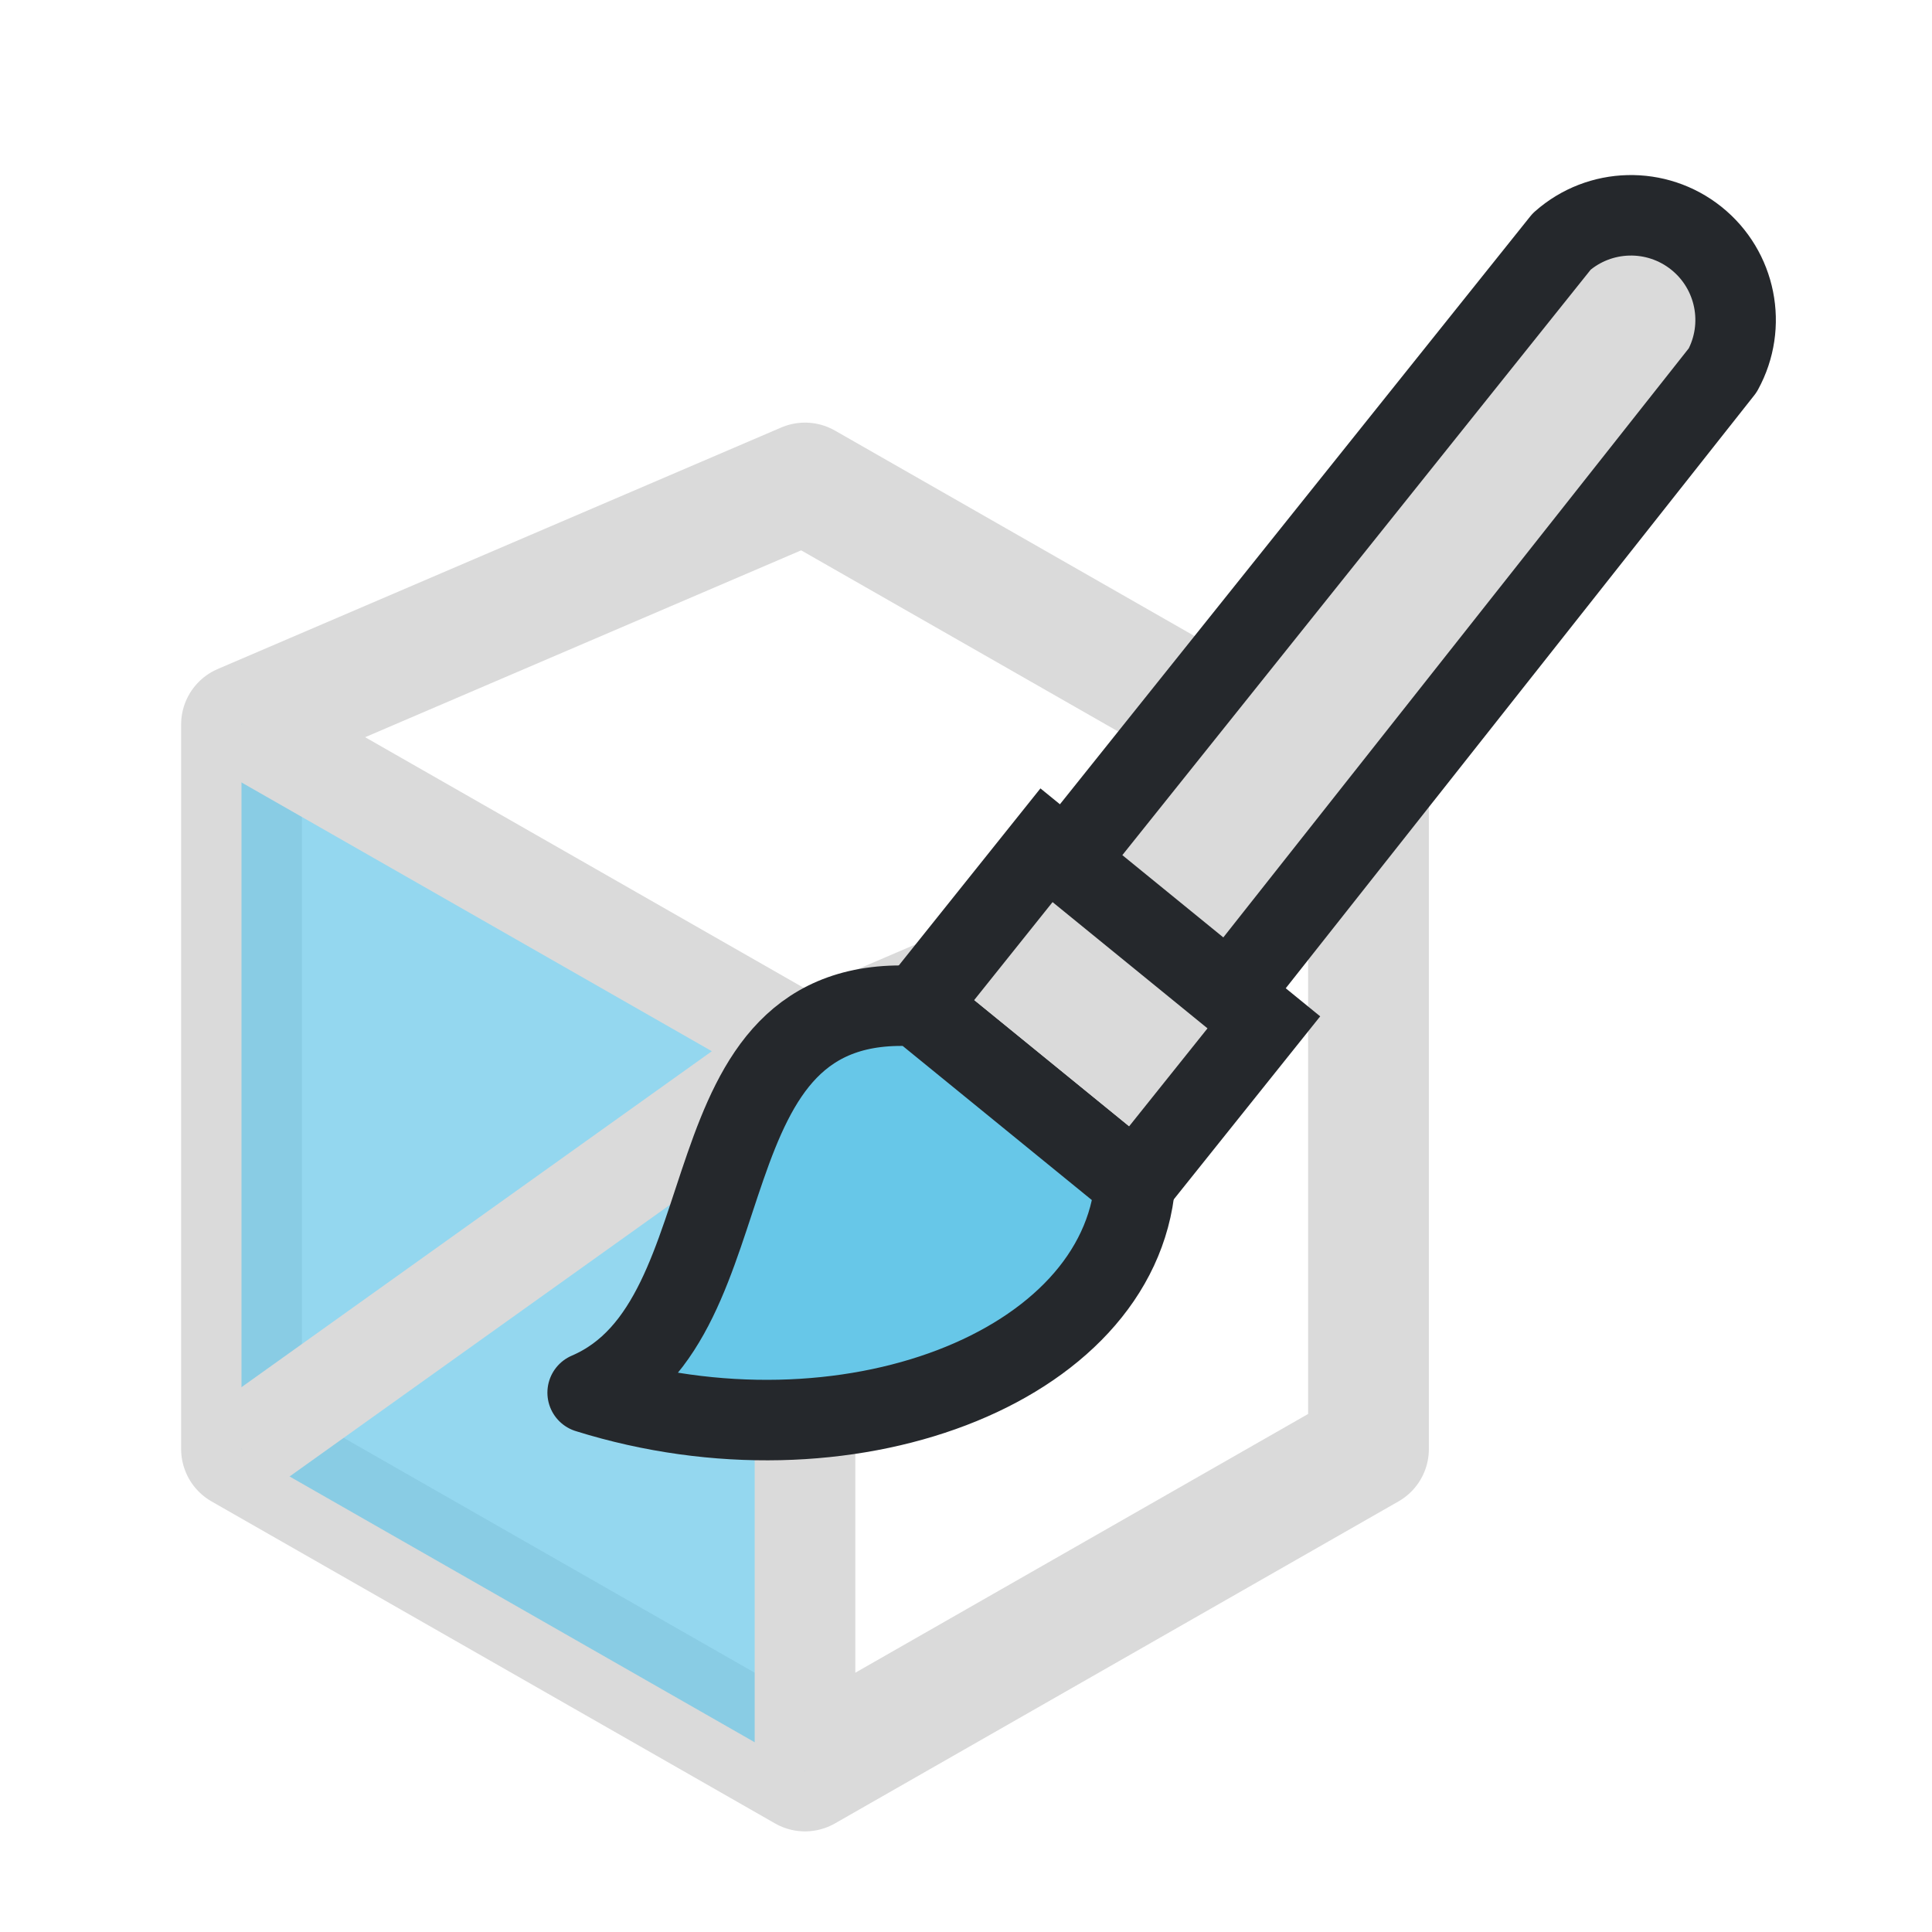
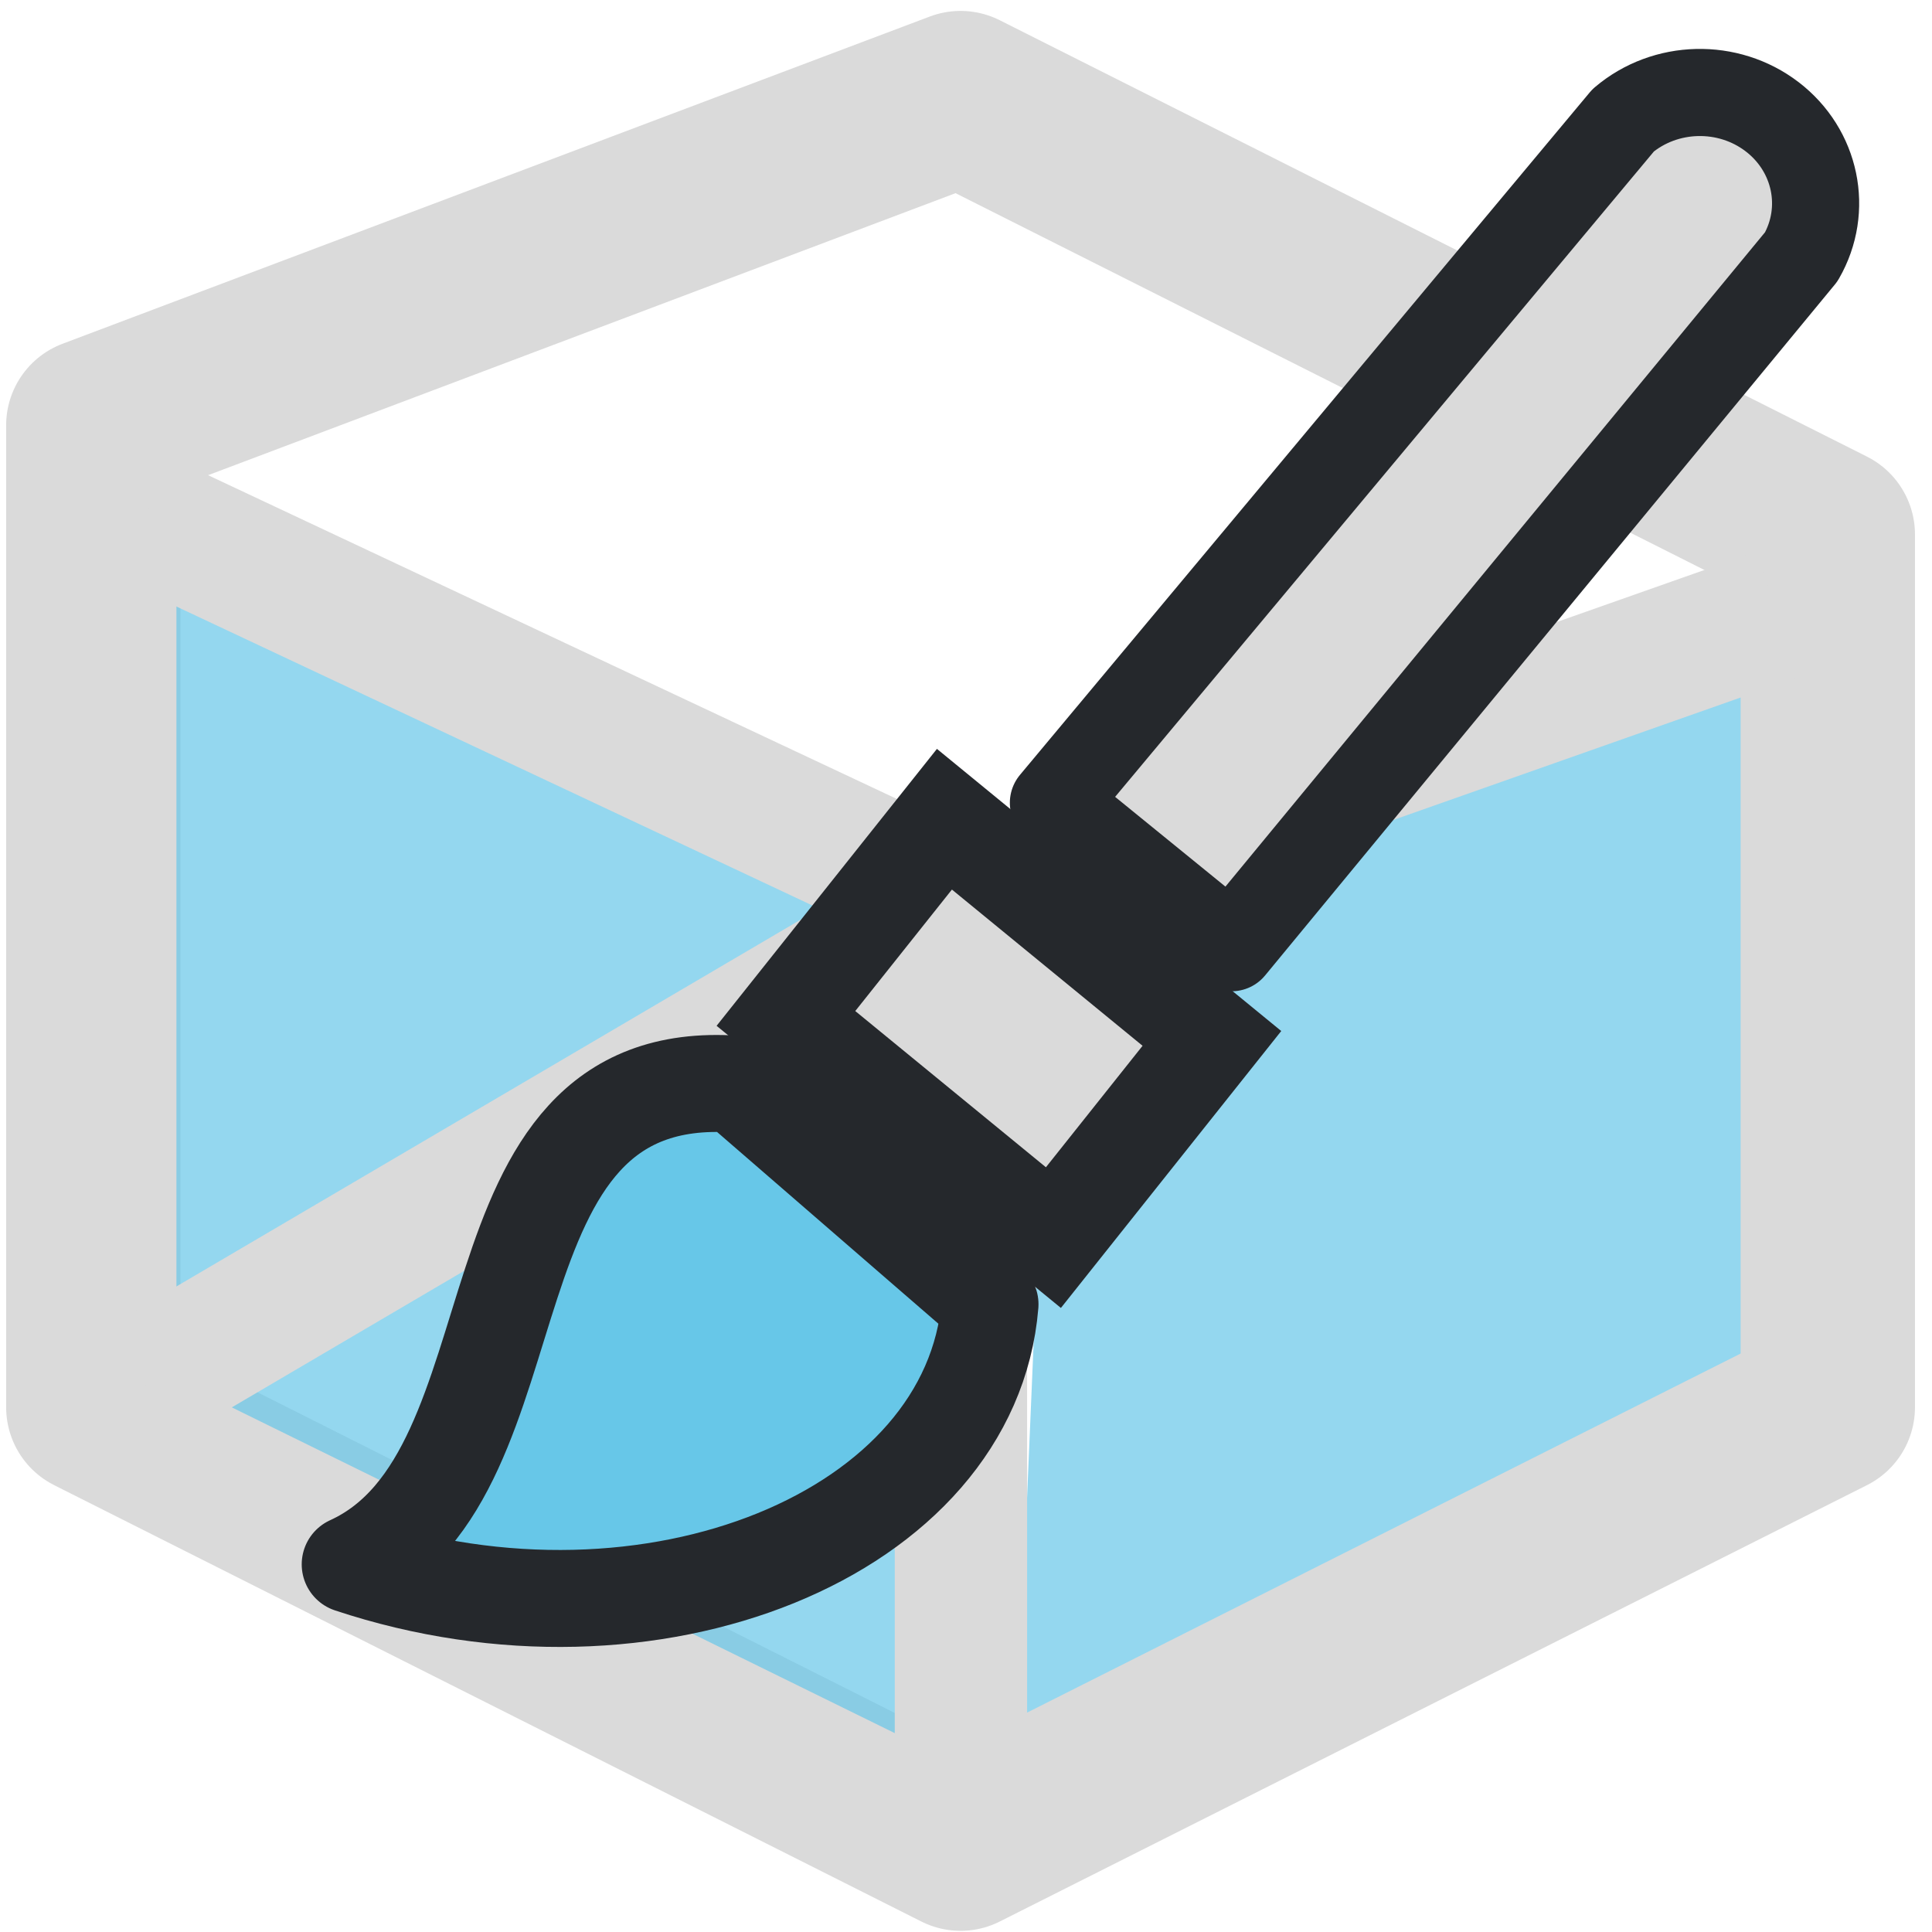
- <svg xmlns="http://www.w3.org/2000/svg" width="24" height="24" viewBox="0 0 24 24">
-   <path d="M3 9 10 6l7 4v8l-7 4-7-4Z" fill="none" stroke="#DADADA" stroke-width="1.5" stroke-linejoin="round" />
-   <path d="m3 9 7 4v9l-7-4Z" fill="#67C7E8" fill-opacity=".7" />
-   <path d="m3 9 7 4 7-3m-7 3v9M3 18l7-5" fill="none" stroke="#DADADA" stroke-width="1.25" stroke-linejoin="round" />
-   <path d="m13 11 6.4-8a1.3 1.3 0 0 1 2 1.6L15 12.7Z" fill="#DADADA" stroke="#25282C" stroke-width="1" stroke-linejoin="round" />
-   <path d="m13 10.5 2.7 2.2-1.6 2-2.7-2.2Z" fill="#DADADA" stroke="#25282C" stroke-width="1" />
-   <path d="M11.4 12.5c-3-.2-2 3.9-4.1 4.8 3.2 1 6.6-.3 6.8-2.6Z" fill="#67C7E8" stroke="#25282C" stroke-width="1" stroke-linejoin="round" />
+ <svg xmlns="http://www.w3.org/2000/svg" width="100" height="100" viewBox="1.54 1.6 20.6 20.6" version="1.1" id="svg6">
+   <defs id="defs6" />
+   <path d="m 12.357,20.733 0.374,-8.818 8.016,-3.525 -0.374,8.818 z" fill="#67c7e8" fill-opacity="0.7" id="path7" style="stroke-width:1.049" />
+   <path d="M 2.535,6.135 11.782,2.646 21.029,7.299 V 16.605 L 11.782,21.258 2.535,16.605 Z" fill="none" stroke="#dadada" stroke-width="1.859" stroke-linejoin="round" id="path1" />
+   <path d="m 3.421,7.559 7.921,3.892 v 8.757 l -7.921,-3.892 z" fill="#67c7e8" fill-opacity="0.7" id="path2" style="stroke-width:1.049" />
+   <path d="M 3.073,7.124 11.787,11.22 20.5,8.148 m -8.714,3.072 v 9.216 m -8.714,-4.096 8.714,-5.12" fill="none" stroke="#dadada" stroke-width="1.411" stroke-linejoin="round" id="path3" />
+   <path d="m 12.772,10.16 6.075,-7.277 a 1.234,1.182 0 0 1 1.899,1.455 l -6.075,7.367 z" fill="#dadada" stroke="#25282c" stroke-width="0.929" stroke-linejoin="round" id="path4" />
+   <path d="m 11.61,10.335 2.852,2.337 -1.69,2.124 -2.852,-2.337 z" fill="#dadada" stroke="#25282c" stroke-width="1.059" id="path5" />
+   <path d="m 9.387,13.16 c -3.01,-0.213 -2.006,4.16 -4.113,5.12 3.21,1.067 6.621,-0.32 6.822,-2.773 z" fill="#67c7e8" stroke="#25282c" stroke-width="1.034" stroke-linejoin="round" id="path6" />
</svg>
